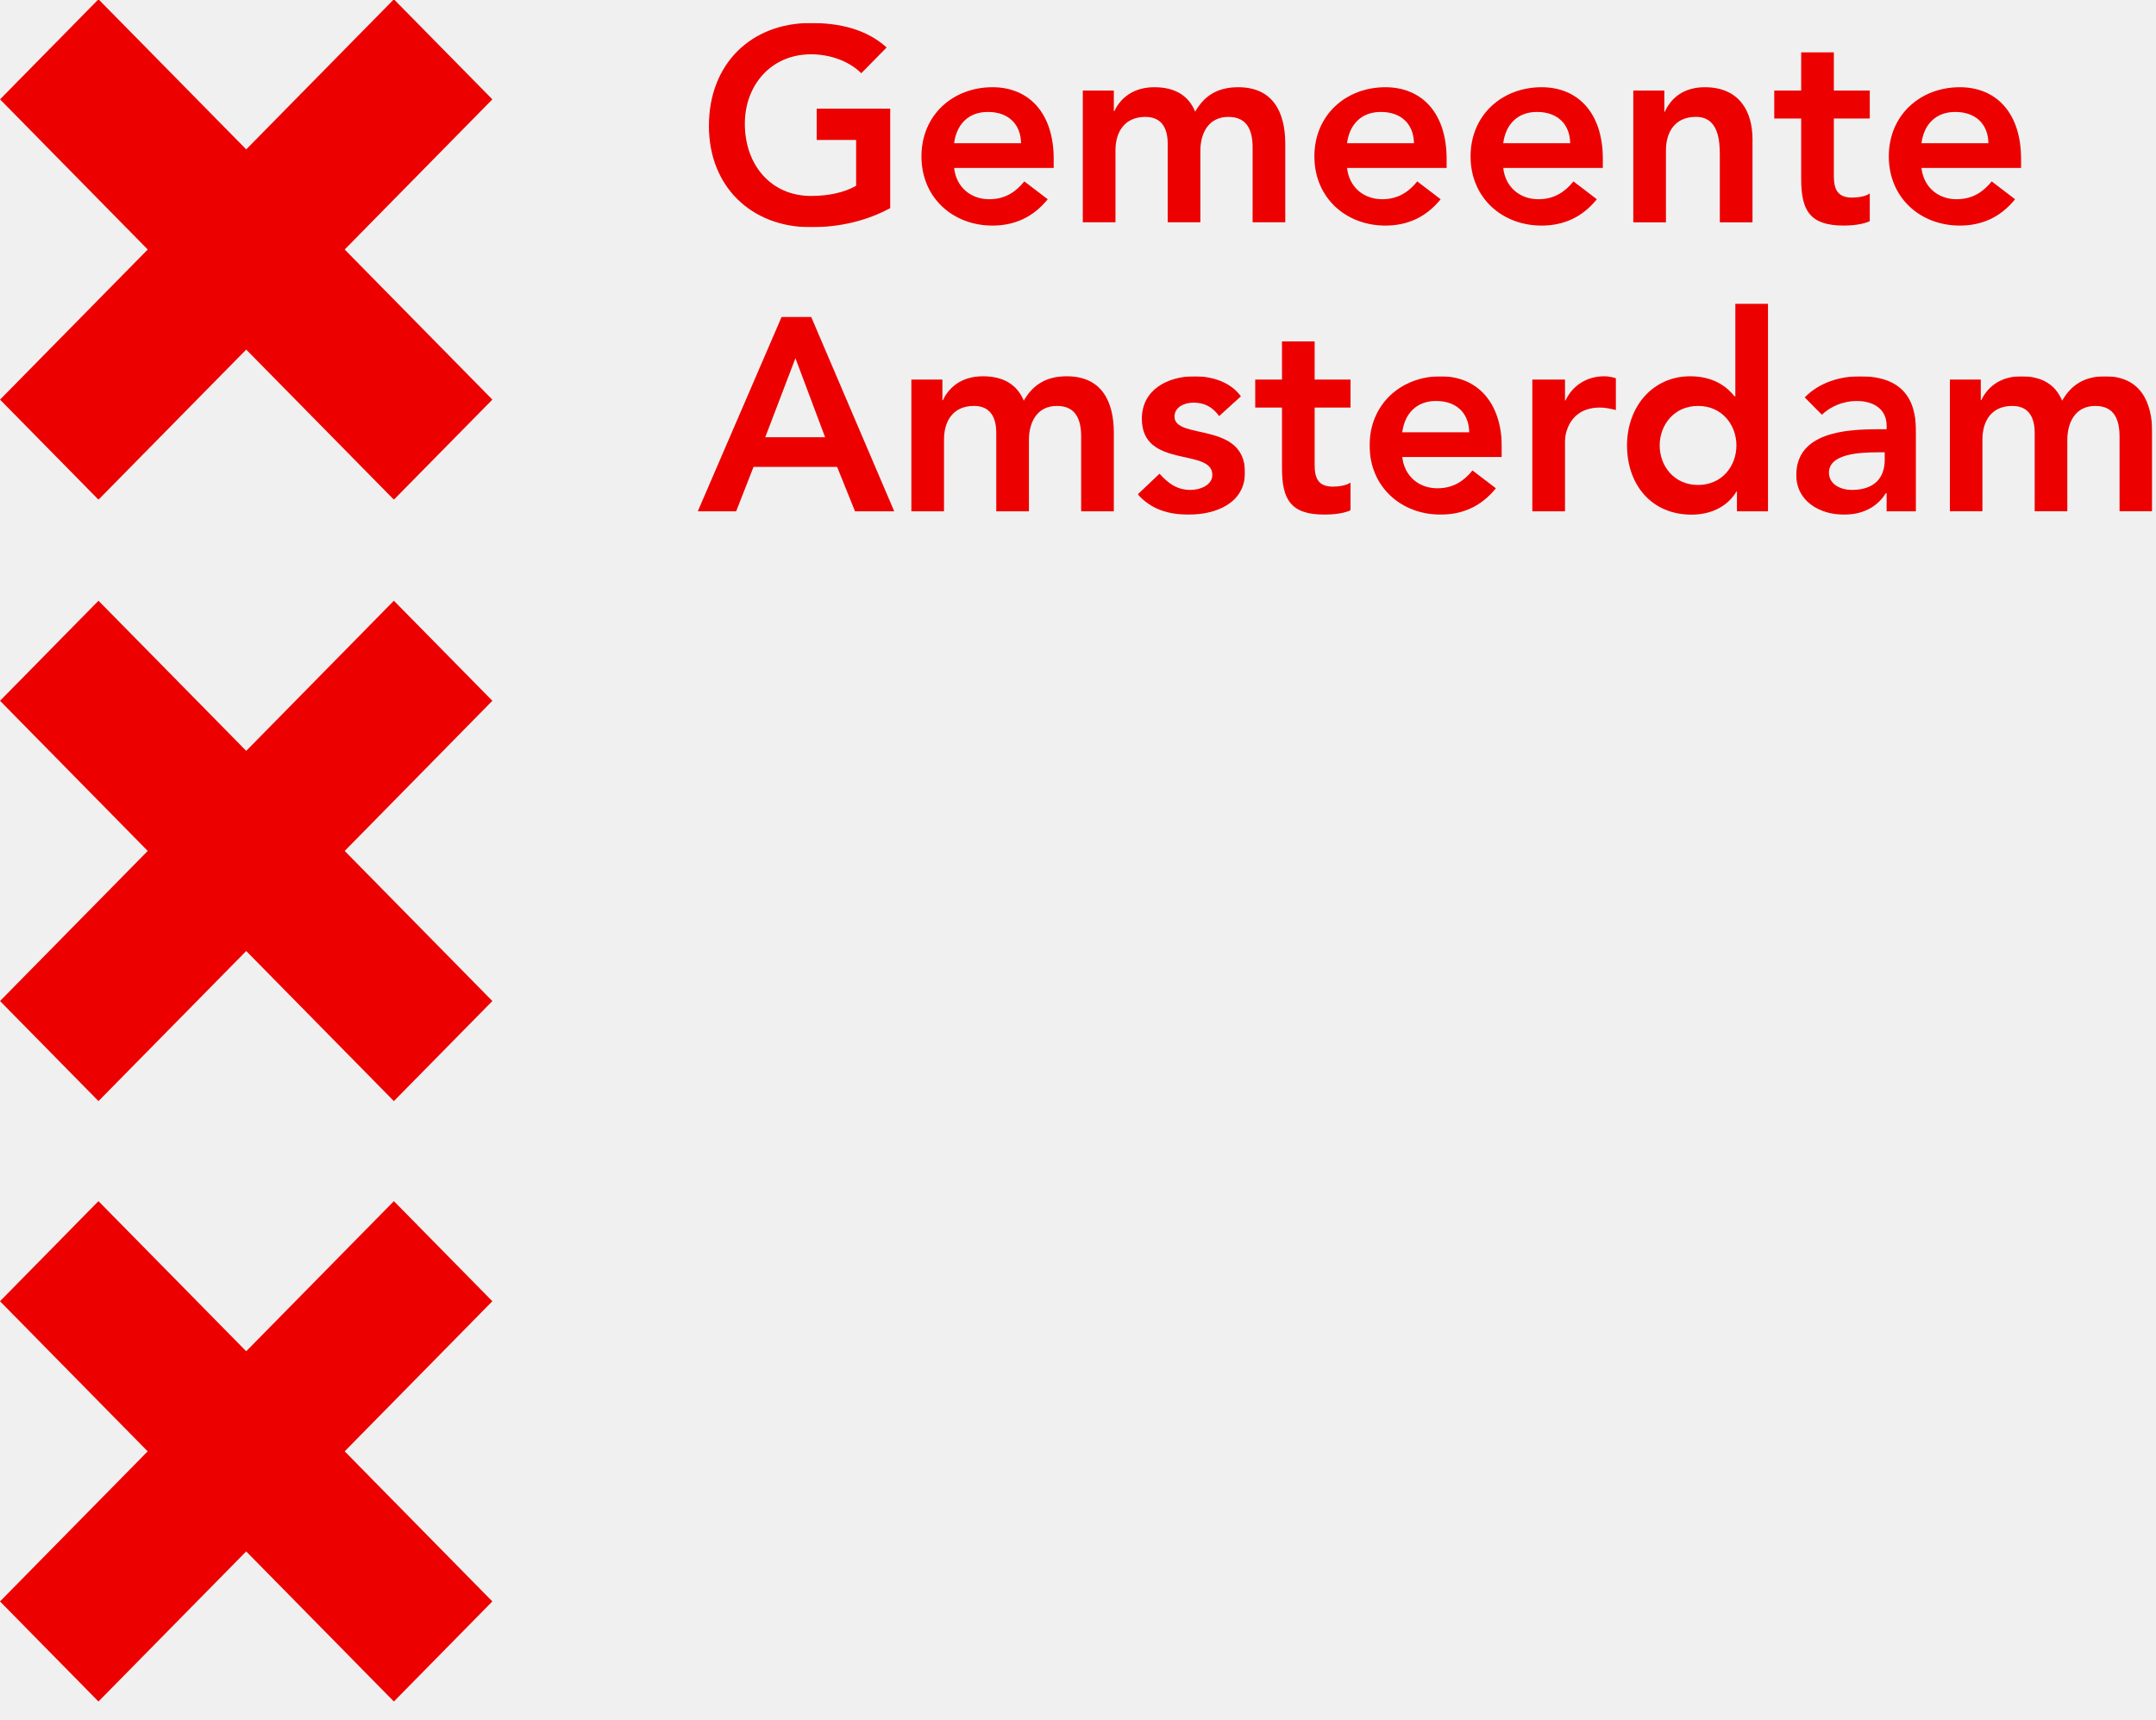
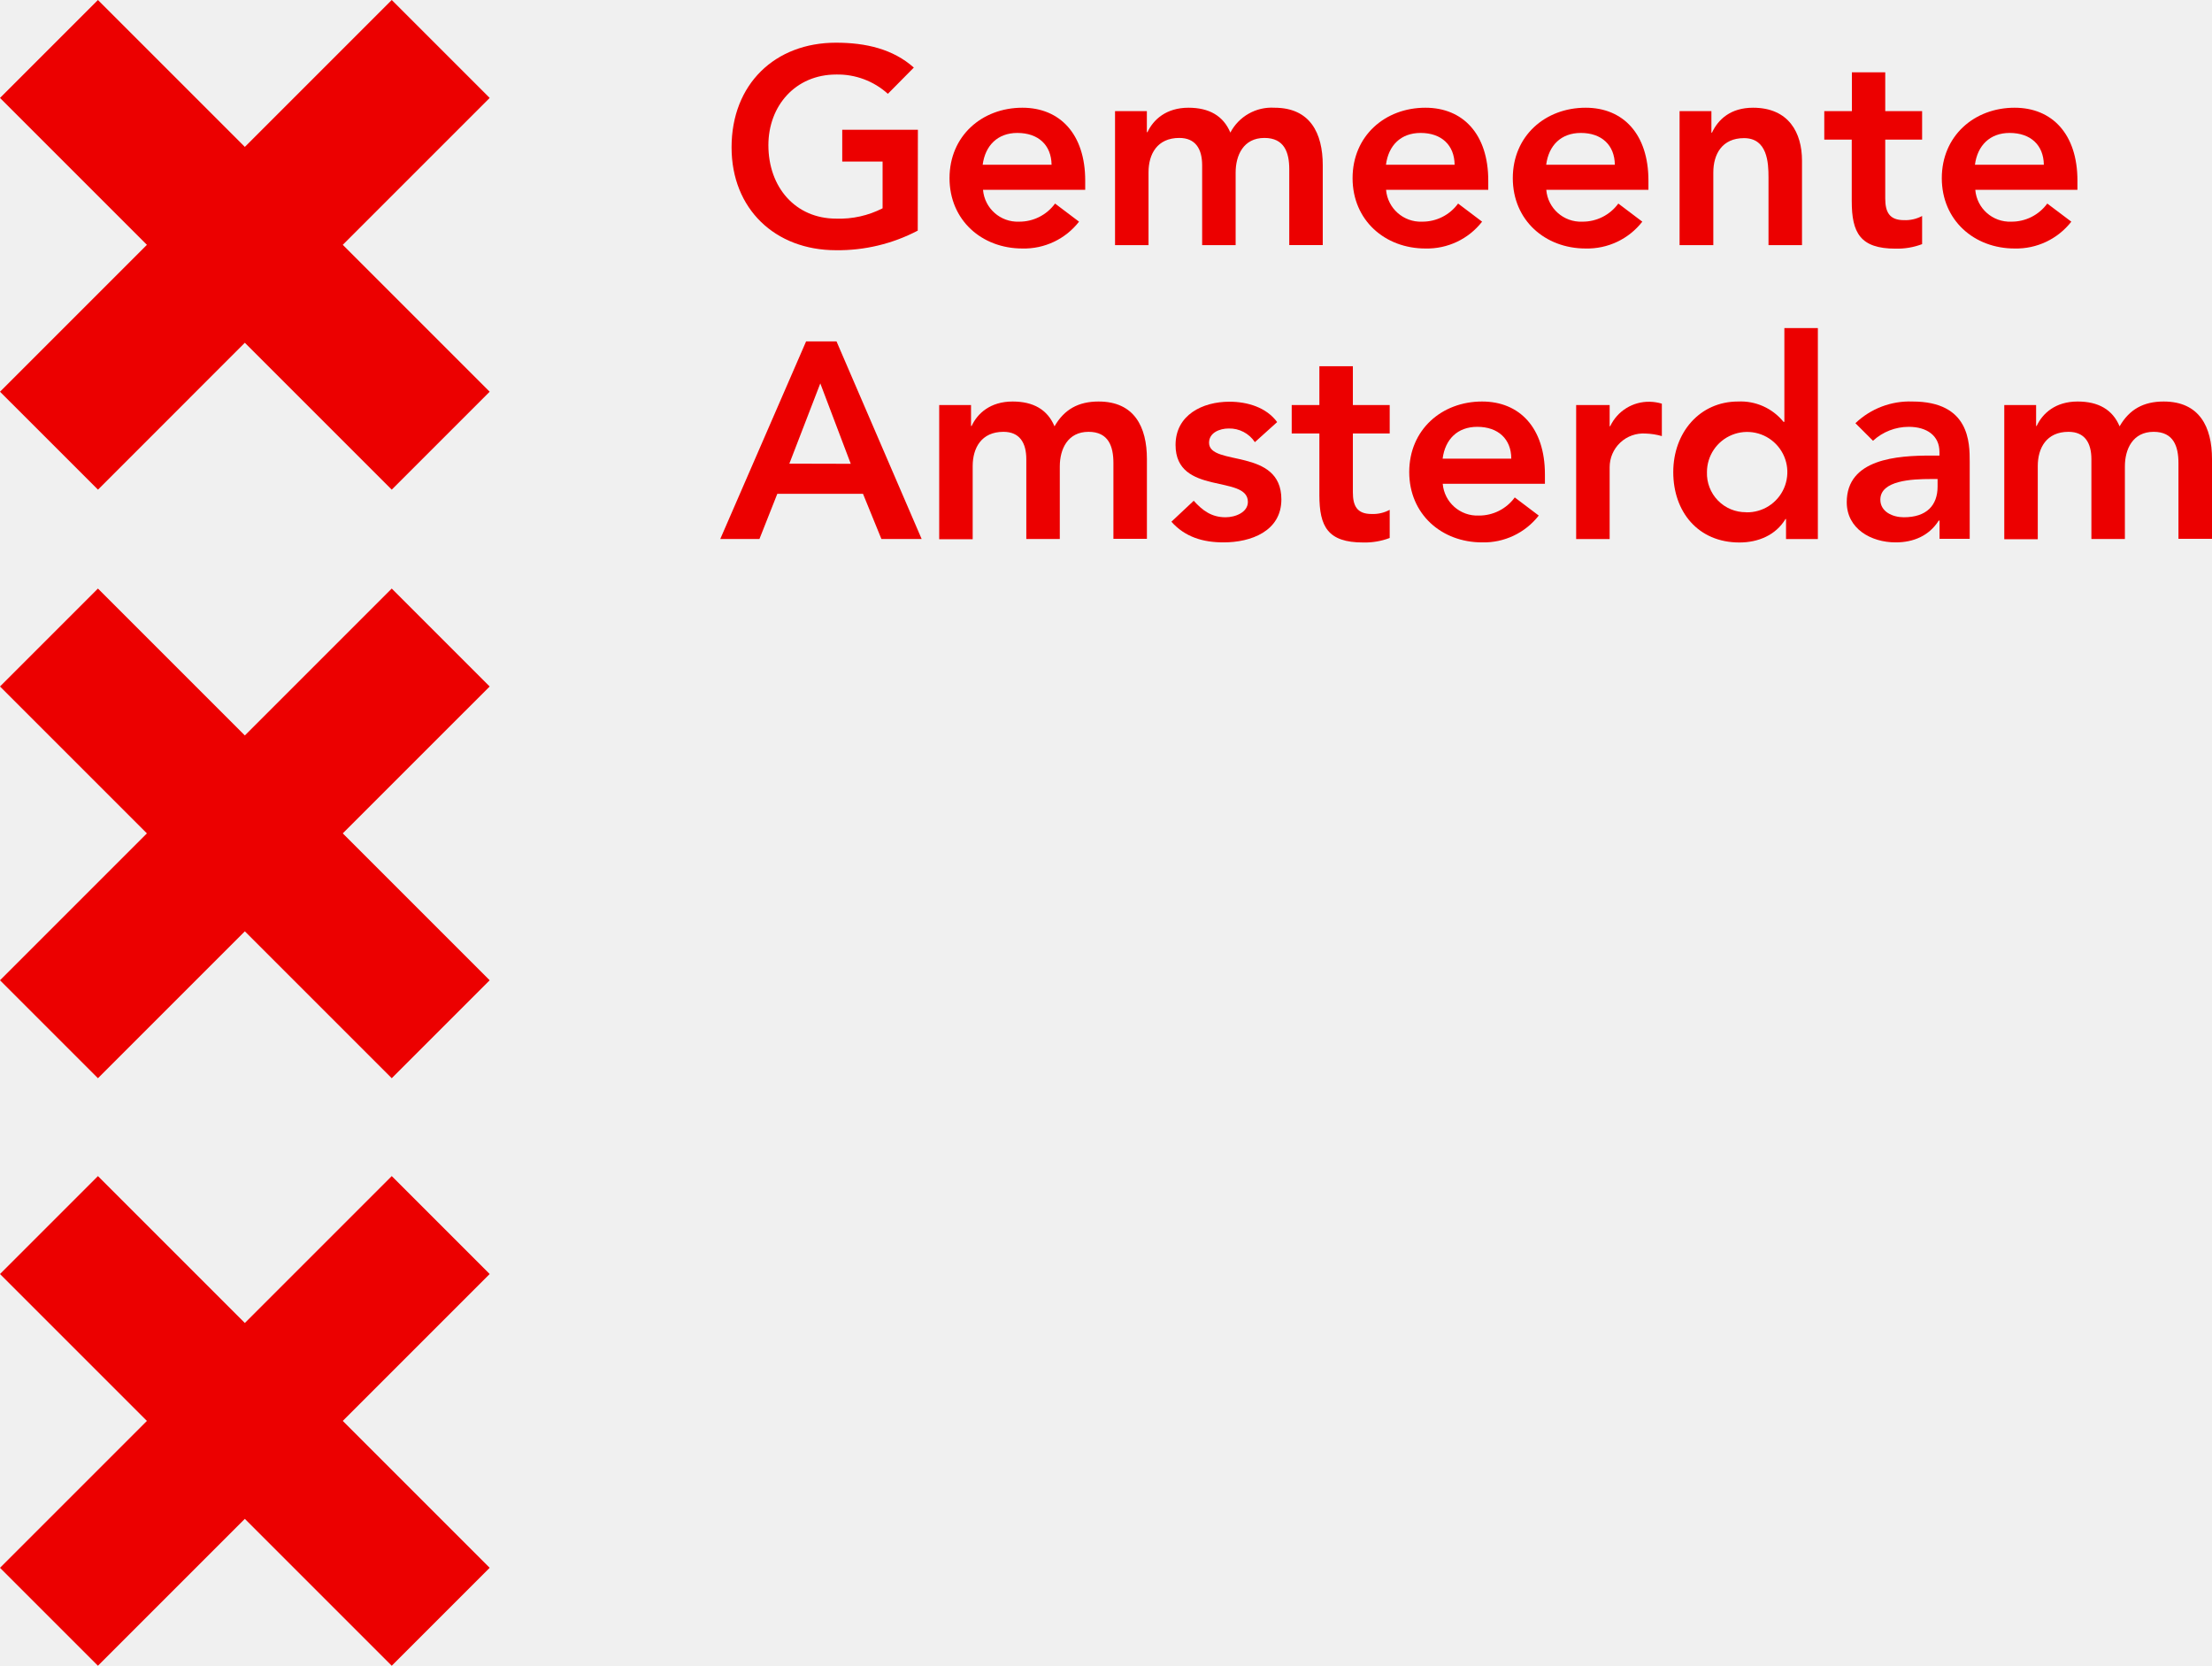
- <svg xmlns="http://www.w3.org/2000/svg" xmlns:xlink="http://www.w3.org/1999/xlink" width="84px" height="67px" viewBox="0 0 84 67" version="1.1">
+ <svg xmlns="http://www.w3.org/2000/svg" id="logo_4" viewBox="0 0 451.73 340.19">
  <defs>
-     <polygon id="path-1" points="7.303 0.134 0.231 0.134 0.231 8.093 7.303 8.093 7.303 0.134" />
-     <polygon id="path-3" points="0.209 5.426 4.386 5.426 4.386 0.035 0.209 0.035 0.209 5.426" />
-     <polygon id="path-5" points="0.317 6.913 4.039 6.913 4.039 0.163 0.317 0.163 0.317 6.913" />
-     <polygon id="path-7" points="0 5.426 5.153 5.426 5.153 0.035 0 0.035 0 5.426" />
-     <polygon id="path-9" points="0.172 5.426 4.837 5.426 4.837 0.035 0.172 0.035 0.172 5.426" />
-     <polygon id="path-11" points="8.063 5.298 8.063 0.035 0.176 0.035 0.176 5.298 8.063 5.298" />
-     <polygon id="path-13" points="19.183 0.466 0.001 0.466 0.001 19.965 19.183 19.965 19.183 0.466" />
+     <style>.cls-1{fill:#ec0000;}</style>
  </defs>
-   <g id="Dataportaal" stroke="none" stroke-width="1" fill="none" fill-rule="evenodd">
-     <g id="Homepage" transform="translate(-15, -21)">
-       <g id="header-home" transform="translate(0, 20)">
-         <g id="logo" transform="translate(15, 0)">
-           <g id="gemeente" transform="translate(27, 1.615385)">
-             <g id="Group-3" transform="translate(0.38869, 0.146646)">
-               <mask id="mask-2" fill="white">
-                 <use xlink:href="#path-1" />
-               </mask>
-               <g id="Clip-2" />
-               <path d="M4.197,8.093 C5.352,8.093 6.391,7.837 7.303,7.345 L7.303,3.472 L4.43,3.472 L4.43,4.692 L5.967,4.692 L5.967,6.478 C5.501,6.745 4.886,6.874 4.207,6.874 C2.659,6.874 1.631,5.676 1.631,4.06 C1.631,2.552 2.659,1.354 4.207,1.354 C4.96,1.354 5.692,1.621 6.169,2.092 L7.155,1.087 C6.37,0.381 5.342,0.134 4.197,0.134 C1.885,0.134 0.231,1.717 0.231,4.146 C0.231,6.51 1.885,8.093 4.197,8.093" id="Fill-1" fill="#EC0000" mask="url(#mask-2)" />
-             </g>
-             <path d="M11.487,3.747 C12.283,3.747 12.77,4.218 12.781,4.967 L10.173,4.967 C10.268,4.228 10.734,3.747 11.487,3.747 M11.668,8.176 C12.473,8.176 13.226,7.887 13.82,7.149 L12.908,6.454 C12.59,6.849 12.176,7.149 11.54,7.149 C10.83,7.149 10.258,6.689 10.173,5.929 L14.053,5.929 L14.053,5.576 C14.053,3.79 13.088,2.784 11.668,2.784 C10.13,2.784 8.901,3.865 8.901,5.48 C8.901,7.095 10.13,8.176 11.668,8.176" id="Fill-4" fill="#EC0000" />
-             <path d="M23.075,8.047 L23.075,4.988 C23.075,3.758 22.598,2.784 21.241,2.784 C20.478,2.784 19.937,3.083 19.566,3.736 C19.301,3.094 18.76,2.784 17.976,2.784 C17.127,2.784 16.64,3.234 16.417,3.715 L16.396,3.715 L16.396,2.913 L15.187,2.913 L15.187,8.047 L16.46,8.047 L16.46,5.244 C16.46,4.56 16.788,3.94 17.626,3.94 C18.241,3.94 18.495,4.357 18.495,4.988 L18.495,8.047 L19.767,8.047 L19.767,5.266 C19.767,4.603 20.064,3.94 20.86,3.94 C21.612,3.94 21.803,4.496 21.803,5.138 L21.803,8.047 L23.075,8.047 Z" id="Fill-6" fill="#EC0000" />
-             <path d="M26.797,3.747 C27.592,3.747 28.079,4.218 28.09,4.967 L25.482,4.967 C25.578,4.228 26.044,3.747 26.797,3.747 M26.977,8.176 C27.782,8.176 28.535,7.887 29.129,7.149 L28.217,6.454 C27.899,6.849 27.485,7.149 26.85,7.149 C26.139,7.149 25.567,6.689 25.482,5.929 L29.362,5.929 L29.362,5.576 C29.362,3.79 28.397,2.784 26.977,2.784 C25.44,2.784 24.21,3.865 24.21,5.48 C24.21,7.095 25.44,8.176 26.977,8.176" id="Fill-8" fill="#EC0000" />
-             <path d="M32.882,3.747 C33.677,3.747 34.165,4.218 34.176,4.967 L31.567,4.967 C31.663,4.228 32.129,3.747 32.882,3.747 M33.062,8.176 C33.868,8.176 34.621,7.887 35.214,7.149 L34.303,6.454 C33.984,6.849 33.571,7.149 32.935,7.149 C32.225,7.149 31.652,6.689 31.567,5.929 L35.448,5.929 L35.448,5.576 C35.448,3.79 34.483,2.784 33.062,2.784 C31.525,2.784 30.295,3.865 30.295,5.48 C30.295,7.095 31.525,8.176 33.062,8.176" id="Fill-10" fill="#EC0000" />
-             <path d="M37.907,5.245 C37.907,4.56 38.236,3.939 39.074,3.939 C39.964,3.939 40.006,4.881 40.006,5.448 L40.006,8.048 L41.279,8.048 L41.279,4.806 C41.279,3.758 40.791,2.784 39.423,2.784 C38.575,2.784 38.098,3.223 37.865,3.736 L37.844,3.736 L37.844,2.913 L36.635,2.913 L36.635,8.048 L37.907,8.048 L37.907,5.245 Z" id="Fill-12" fill="#EC0000" />
-             <path d="M43.176,6.357 C43.176,7.566 43.494,8.176 44.841,8.176 C45.138,8.176 45.583,8.133 45.848,8.004 L45.848,6.924 C45.689,7.042 45.381,7.085 45.159,7.085 C44.597,7.085 44.449,6.764 44.449,6.251 L44.449,4.004 L45.848,4.004 L45.848,2.913 L44.449,2.913 L44.449,1.426 L43.176,1.426 L43.176,2.913 L42.127,2.913 L42.127,4.004 L43.176,4.004 L43.176,6.357 Z" id="Fill-14" fill="#EC0000" />
-             <path d="M49.177,3.747 C49.972,3.747 50.46,4.218 50.471,4.967 L47.862,4.967 C47.958,4.228 48.424,3.747 49.177,3.747 M49.357,8.176 C50.163,8.176 50.916,7.887 51.509,7.149 L50.598,6.454 C50.279,6.849 49.866,7.149 49.23,7.149 C48.52,7.149 47.947,6.689 47.862,5.929 L51.743,5.929 L51.743,5.576 C51.743,3.79 50.778,2.784 49.357,2.784 C47.82,2.784 46.59,3.865 46.59,5.48 C46.59,7.095 47.82,8.176 49.357,8.176" id="Fill-16" fill="#EC0000" />
-             <path d="M2.815,16.424 L3.991,13.343 L5.147,16.424 L2.815,16.424 Z M3.451,11.739 L0.186,19.312 L1.681,19.312 L2.359,17.579 L5.614,17.579 L6.313,19.312 L7.84,19.312 L4.606,11.739 L3.451,11.739 Z" id="Fill-18" fill="#EC0000" />
-             <path d="M14.562,14.049 C13.799,14.049 13.258,14.349 12.887,15.001 C12.621,14.359 12.081,14.049 11.296,14.049 C10.448,14.049 9.961,14.498 9.738,14.98 L9.717,14.98 L9.717,14.177 L8.508,14.177 L8.508,19.312 L9.78,19.312 L9.78,16.51 C9.78,15.825 10.109,15.204 10.947,15.204 C11.561,15.204 11.816,15.621 11.816,16.253 L11.816,19.312 L13.088,19.312 L13.088,16.531 C13.088,15.867 13.385,15.204 14.18,15.204 C14.933,15.204 15.123,15.761 15.123,16.402 L15.123,19.312 L16.396,19.312 L16.396,16.253 C16.396,15.023 15.919,14.049 14.562,14.049" id="Fill-20" fill="#EC0000" />
-             <g id="Group-24" transform="translate(17.11975, 14.01418)">
-               <mask id="mask-4" fill="white">
-                 <use xlink:href="#path-3" />
-               </mask>
-               <g id="Clip-23" />
-               <path d="M1.64,1.607 C1.64,1.222 2.043,1.062 2.383,1.062 C2.817,1.062 3.135,1.244 3.379,1.586 L4.227,0.816 C3.814,0.249 3.093,0.035 2.414,0.035 C1.386,0.035 0.368,0.548 0.368,1.693 C0.368,3.651 3.114,2.816 3.114,3.875 C3.114,4.282 2.637,4.464 2.266,4.464 C1.725,4.464 1.386,4.196 1.057,3.832 L0.209,4.635 C0.729,5.223 1.407,5.426 2.192,5.426 C3.23,5.426 4.386,4.998 4.386,3.779 C4.386,1.779 1.64,2.528 1.64,1.607" id="Fill-22" fill="#EC0000" mask="url(#mask-4)" />
-             </g>
-             <g id="Group-27" transform="translate(21.58098, 12.52733)">
-               <mask id="mask-6" fill="white">
-                 <use xlink:href="#path-5" />
-               </mask>
-               <g id="Clip-26" />
-               <path d="M2.639,0.163 L1.367,0.163 L1.367,1.65 L0.317,1.65 L0.317,2.741 L1.367,2.741 L1.367,5.094 C1.367,6.303 1.685,6.914 3.031,6.914 C3.328,6.914 3.773,6.871 4.039,6.742 L4.039,5.662 C3.88,5.779 3.572,5.822 3.35,5.822 C2.787,5.822 2.639,5.501 2.639,4.988 L2.639,2.741 L4.039,2.741 L4.039,1.65 L2.639,1.65 L2.639,0.163 Z" id="Fill-25" fill="#EC0000" mask="url(#mask-6)" />
-             </g>
-             <g id="Group-30" transform="translate(26.36129, 14.01418)">
-               <mask id="mask-8" fill="white">
-                 <use xlink:href="#path-7" />
-               </mask>
-               <g id="Clip-29" />
-               <path d="M1.272,2.217 C1.368,1.479 1.834,0.997 2.587,0.997 C3.382,0.997 3.87,1.468 3.881,2.217 L1.272,2.217 Z M2.767,0.035 C1.23,0.035 0,1.115 0,2.731 C0,4.346 1.23,5.426 2.767,5.426 C3.573,5.426 4.326,5.138 4.92,4.4 L4.008,3.704 C3.689,4.1 3.276,4.4 2.64,4.4 C1.93,4.4 1.357,3.94 1.272,3.18 L5.153,3.18 L5.153,2.827 C5.153,1.041 4.188,0.035 2.767,0.035 L2.767,0.035 Z" id="Fill-28" fill="#EC0000" mask="url(#mask-8)" />
-             </g>
-             <path d="M33.995,14.99 L33.974,14.99 L33.974,14.178 L32.701,14.178 L32.701,19.312 L33.974,19.312 L33.974,16.563 C33.974,16.285 34.143,15.268 35.341,15.268 C35.543,15.268 35.744,15.311 35.956,15.365 L35.956,14.124 C35.808,14.081 35.66,14.049 35.5,14.049 C34.833,14.049 34.27,14.402 33.995,14.99" id="Fill-31" fill="#EC0000" />
-             <path d="M39.158,18.285 C38.225,18.285 37.663,17.547 37.663,16.745 C37.663,15.943 38.225,15.204 39.158,15.204 C40.091,15.204 40.653,15.943 40.653,16.745 C40.653,17.547 40.091,18.285 39.158,18.285 L39.158,18.285 Z M40.611,14.83 L40.578,14.83 C40.314,14.498 39.805,14.049 38.85,14.049 C37.398,14.049 36.391,15.226 36.391,16.745 C36.391,18.264 37.334,19.441 38.903,19.441 C39.614,19.441 40.282,19.163 40.653,18.542 L40.674,18.542 L40.674,19.312 L41.883,19.312 L41.883,11.225 L40.611,11.225 L40.611,14.83 Z" id="Fill-33" fill="#EC0000" />
-             <g id="Group-37" transform="translate(42.81389, 14.01418)">
-               <mask id="mask-10" fill="white">
-                 <use xlink:href="#path-9" />
-               </mask>
-               <g id="Clip-36" />
-               <path d="M3.617,3.287 C3.617,4.004 3.204,4.464 2.334,4.464 C1.921,4.464 1.444,4.261 1.444,3.79 C1.444,3.052 2.652,2.998 3.352,2.998 L3.617,2.998 L3.617,3.287 Z M2.663,0.035 C1.857,0.035 1.062,0.281 0.5,0.858 L1.168,1.532 C1.507,1.212 1.995,0.998 2.525,0.998 C3.204,0.998 3.691,1.329 3.691,1.96 L3.691,2.099 L3.373,2.099 C2.101,2.099 0.172,2.217 0.172,3.886 C0.172,4.902 1.083,5.427 2.027,5.427 C2.705,5.427 3.299,5.17 3.659,4.592 L3.691,4.592 L3.691,5.298 L4.837,5.298 L4.837,2.346 C4.837,1.618 4.837,0.035 2.663,0.035 L2.663,0.035 Z" id="Fill-35" fill="#EC0000" mask="url(#mask-10)" />
-             </g>
-             <g id="Group-40" transform="translate(48.78927, 14.01418)">
-               <mask id="mask-12" fill="white">
-                 <use xlink:href="#path-11" />
-               </mask>
-               <g id="Clip-39" />
-               <path d="M6.229,0.035 C5.466,0.035 4.925,0.334 4.554,0.987 C4.289,0.345 3.748,0.035 2.964,0.035 C2.116,0.035 1.628,0.484 1.405,0.966 L1.384,0.966 L1.384,0.163 L0.176,0.163 L0.176,5.298 L1.448,5.298 L1.448,2.495 C1.448,1.81 1.776,1.19 2.614,1.19 C3.229,1.19 3.484,1.607 3.484,2.239 L3.484,5.298 L4.756,5.298 L4.756,2.516 C4.756,1.853 5.053,1.19 5.847,1.19 C6.6,1.19 6.791,1.747 6.791,2.388 L6.791,5.298 L8.064,5.298 L8.064,2.239 C8.064,1.009 7.586,0.035 6.229,0.035" id="Fill-38" fill="#EC0000" mask="url(#mask-12)" />
-             </g>
-           </g>
-           <g id="kruizen">
-             <polygon id="Fill-41" fill="#EC0000" points="0 63.411 5.754 57.562 0 51.712 3.836 47.811 9.592 53.662 15.346 47.811 19.182 51.712 13.429 57.562 19.182 63.411 15.346 67.311 9.592 61.462 3.836 67.311" />
-             <g id="Group-45" transform="translate(0, 0.507752)">
-               <mask id="mask-14" fill="white">
-                 <use xlink:href="#path-13" />
-               </mask>
-               <g id="Clip-44" />
-               <polygon id="Fill-43" fill="#EC0000" mask="url(#mask-14)" points="0.001 16.066 5.756 10.216 0.001 4.364 3.837 0.465 9.593 6.314 15.346 0.465 19.183 4.364 13.429 10.216 19.183 16.066 15.346 19.965 9.593 14.116 3.837 19.965" />
-             </g>
-             <polygon id="Fill-46" fill="#EC0000" points="0.001 40.012 5.756 34.163 0.001 28.311 3.837 24.412 9.593 30.263 15.346 24.412 19.183 28.311 13.429 34.163 19.183 40.012 15.346 43.912 9.593 38.063 3.837 43.912" />
-           </g>
-         </g>
-       </g>
-     </g>
-   </g>
+   <path class="cls-1" d="M187.42,47.1a35,35,0,0,1-16.7,4c-12.43,0-21.32-8.44-21.32-21,0-12.94,8.89-21.38,21.32-21.38,6.15,0,11.68,1.32,15.9,5.08l-5.3,5.36a15.26,15.26,0,0,0-10.55-3.94c-8.32,0-13.85,6.39-13.85,14.43,0,8.6,5.53,15,13.85,15a19.33,19.33,0,0,0,9.47-2.11V33H172v-6.5h15.45Z" />
+   <path class="cls-1" d="M200.75,38.77a7.1,7.1,0,0,0,7.36,6.5,9,9,0,0,0,7.35-3.7l4.9,3.7a14.22,14.22,0,0,1-11.57,5.48c-8.26,0-14.88-5.76-14.88-14.37S200.53,22,208.79,22c7.64,0,12.83,5.36,12.83,14.88v1.88Zm14-5.13c-.06-4-2.68-6.49-7-6.49-4,0-6.55,2.56-7.07,6.49Z" />
+   <path class="cls-1" d="M227.71,22.7h6.5V27h.12c1.19-2.56,3.82-5,8.38-5,4.22,0,7.12,1.66,8.55,5.08a9.51,9.51,0,0,1,9-5.08c7.3,0,9.87,5.19,9.87,11.75v16.3h-6.84V34.56c0-3.42-1-6.39-5.08-6.39-4.27,0-5.87,3.54-5.87,7.07V50.06H245.5V33.76c0-3.37-1.37-5.59-4.67-5.59-4.51,0-6.28,3.31-6.28,7V50.06h-6.84Z" />
+   <path class="cls-1" d="M283.06,38.77a7.1,7.1,0,0,0,7.36,6.5,9,9,0,0,0,7.35-3.7l4.9,3.7a14.23,14.23,0,0,1-11.57,5.48c-8.27,0-14.88-5.76-14.88-14.37S282.83,22,291.1,22c7.64,0,12.83,5.36,12.83,14.88v1.88Zm14-5.13c-.05-4-2.67-6.49-6.95-6.49-4.05,0-6.56,2.56-7.07,6.49Z" />
+   <path class="cls-1" d="M315.78,38.77a7.08,7.08,0,0,0,7.35,6.5,9,9,0,0,0,7.36-3.7l4.9,3.7a14.23,14.23,0,0,1-11.57,5.48c-8.27,0-14.88-5.76-14.88-14.37S315.55,22,323.82,22c7.64,0,12.82,5.36,12.82,14.88v1.88Zm14-5.13c-.05-4-2.68-6.49-6.95-6.49-4.05,0-6.56,2.56-7.07,6.49Z" />
+   <path class="cls-1" d="M343,22.7h6.5v4.39h.12C350.89,24.35,353.46,22,358,22c7.35,0,10,5.19,10,10.78V50.06h-6.84V36.21c0-3-.23-8-5-8-4.5,0-6.27,3.31-6.27,7V50.06H343Z" />
+   <path class="cls-1" d="M372.55,28.51V22.7h5.64V14.77H385V22.7h7.53v5.81H385v12c0,2.74.8,4.45,3.82,4.45a7.22,7.22,0,0,0,3.71-.85v5.75a14.35,14.35,0,0,1-5.42.92c-7.24,0-8.95-3.25-8.95-9.7V28.51Z" />
+   <path class="cls-1" d="M403.39,38.77a7.08,7.08,0,0,0,7.35,6.5,9,9,0,0,0,7.35-3.7l4.91,3.7a14.25,14.25,0,0,1-11.58,5.48c-8.26,0-14.87-5.76-14.87-14.37S403.16,22,411.42,22c7.64,0,12.83,5.36,12.83,14.88v1.88Zm14-5.13c-.06-4-2.68-6.49-7-6.49-4,0-6.56,2.56-7.07,6.49Z" />
+   <path class="cls-1" d="M164.62,69.72h6.21l17.39,40.36H180l-3.76-9.23h-17.5l-3.65,9.23h-8Zm9.12,25-6.22-16.42L161.2,94.69Z" />
+   <path class="cls-1" d="M191.8,82.72h6.5V87h.12c1.19-2.57,3.82-5,8.38-5,4.22,0,7.12,1.65,8.55,5.07,2-3.48,4.9-5.07,9-5.07,7.3,0,9.87,5.18,9.87,11.74v16.3h-6.84V94.58c0-3.42-1-6.39-5.08-6.39-4.27,0-5.87,3.54-5.87,7.07v14.82h-6.84V93.78c0-3.36-1.37-5.59-4.67-5.59-4.51,0-6.28,3.31-6.28,7v14.93H191.8Z" />
+   <path class="cls-1" d="M256.27,90.3a6.22,6.22,0,0,0-5.36-2.79c-1.82,0-4,.85-4,2.91,0,4.9,14.77.91,14.77,11.57,0,6.5-6.22,8.78-11.8,8.78-4.22,0-7.87-1.09-10.66-4.22l4.56-4.28c1.76,1.94,3.59,3.37,6.5,3.37,2,0,4.56-1,4.56-3.14,0-5.64-14.77-1.2-14.77-11.63,0-6.1,5.47-8.83,11-8.83,3.65,0,7.53,1.14,9.75,4.16Z" />
+   <path class="cls-1" d="M263.79,88.53V82.72h5.65V74.8h6.84v7.92h7.52v5.81h-7.52v12c0,2.73.8,4.44,3.82,4.44a7.18,7.18,0,0,0,3.7-.85v5.75a14.3,14.3,0,0,1-5.41.92c-7.24,0-8.95-3.25-8.95-9.69V88.53Z" />
+   <path class="cls-1" d="M294.63,98.8a7.09,7.09,0,0,0,7.35,6.49,9,9,0,0,0,7.36-3.7l4.9,3.7a14.23,14.23,0,0,1-11.57,5.48c-8.27,0-14.88-5.76-14.88-14.37S294.4,82,302.67,82c7.64,0,12.83,5.35,12.83,14.87V98.8Zm14-5.13c0-4-2.67-6.5-6.95-6.5-4.05,0-6.56,2.56-7.07,6.5Z" />
+   <path class="cls-1" d="M321.88,82.72h6.84v4.33h.11a8.71,8.71,0,0,1,8.1-5,9.15,9.15,0,0,1,2.45.39v6.62a13.55,13.55,0,0,0-3.31-.52,6.88,6.88,0,0,0-7.35,6.9v14.65h-6.84Z" />
+   <path class="cls-1" d="M364.74,106h-.11c-2,3.31-5.59,4.79-9.41,4.79-8.44,0-13.51-6.27-13.51-14.37S347.13,82,354.94,82a11.25,11.25,0,0,1,9.29,4.16h.17V67h6.84v43.09h-6.5Zm-8.15-1.37a8.21,8.21,0,1,0-8-8.21A7.92,7.92,0,0,0,356.59,104.61Z" />
+   <path class="cls-1" d="M396.09,106.32h-.17c-1.94,3.08-5.13,4.45-8.78,4.45-5.07,0-10-2.8-10-8.21,0-8.89,10.38-9.52,17.22-9.52h1.71V92.3c0-3.37-2.62-5.13-6.27-5.13a10.78,10.78,0,0,0-7.3,2.85l-3.59-3.59A16,16,0,0,1,390.56,82c11.69,0,11.69,8.43,11.69,12.31v15.73h-6.16Zm-.4-8.49h-1.42c-3.77,0-10.27.28-10.27,4.21,0,2.51,2.57,3.6,4.79,3.6,4.68,0,6.9-2.45,6.9-6.27Z" />
+   <path class="cls-1" d="M409.31,82.72h6.5V87h.11c1.2-2.57,3.82-5,8.38-5,4.22,0,7.13,1.65,8.56,5.07,2-3.48,4.9-5.07,9-5.07,7.3,0,9.87,5.18,9.87,11.74v16.3h-6.85V94.58c0-3.42-1-6.39-5.07-6.39-4.27,0-5.87,3.54-5.87,7.07v14.82H427.1V93.78c0-3.36-1.37-5.59-4.68-5.59-4.5,0-6.27,3.31-6.27,7v14.93h-6.84Z" />
+   <polygon class="cls-1" points="0 320.19 30 290.19 0 260.19 20 240.19 50 270.19 80 240.19 100 260.19 70 290.19 100 320.19 80 340.19 50 310.19 20 340.19 0 320.19" />
+   <polygon class="cls-1" points="0 80 30 50 0 20 20 0 50 30 80 0 100 20 70 50 100 80 80 100 50 70 20.01 100 0 80" />
+   <polygon class="cls-1" points="0 200.2 30 170.2 0 140.2 20 120.2 50 150.2 80 120.2 100 140.2 70 170.2 100 200.2 80 220.2 50 190.2 20 220.2 0 200.2" />
</svg>
